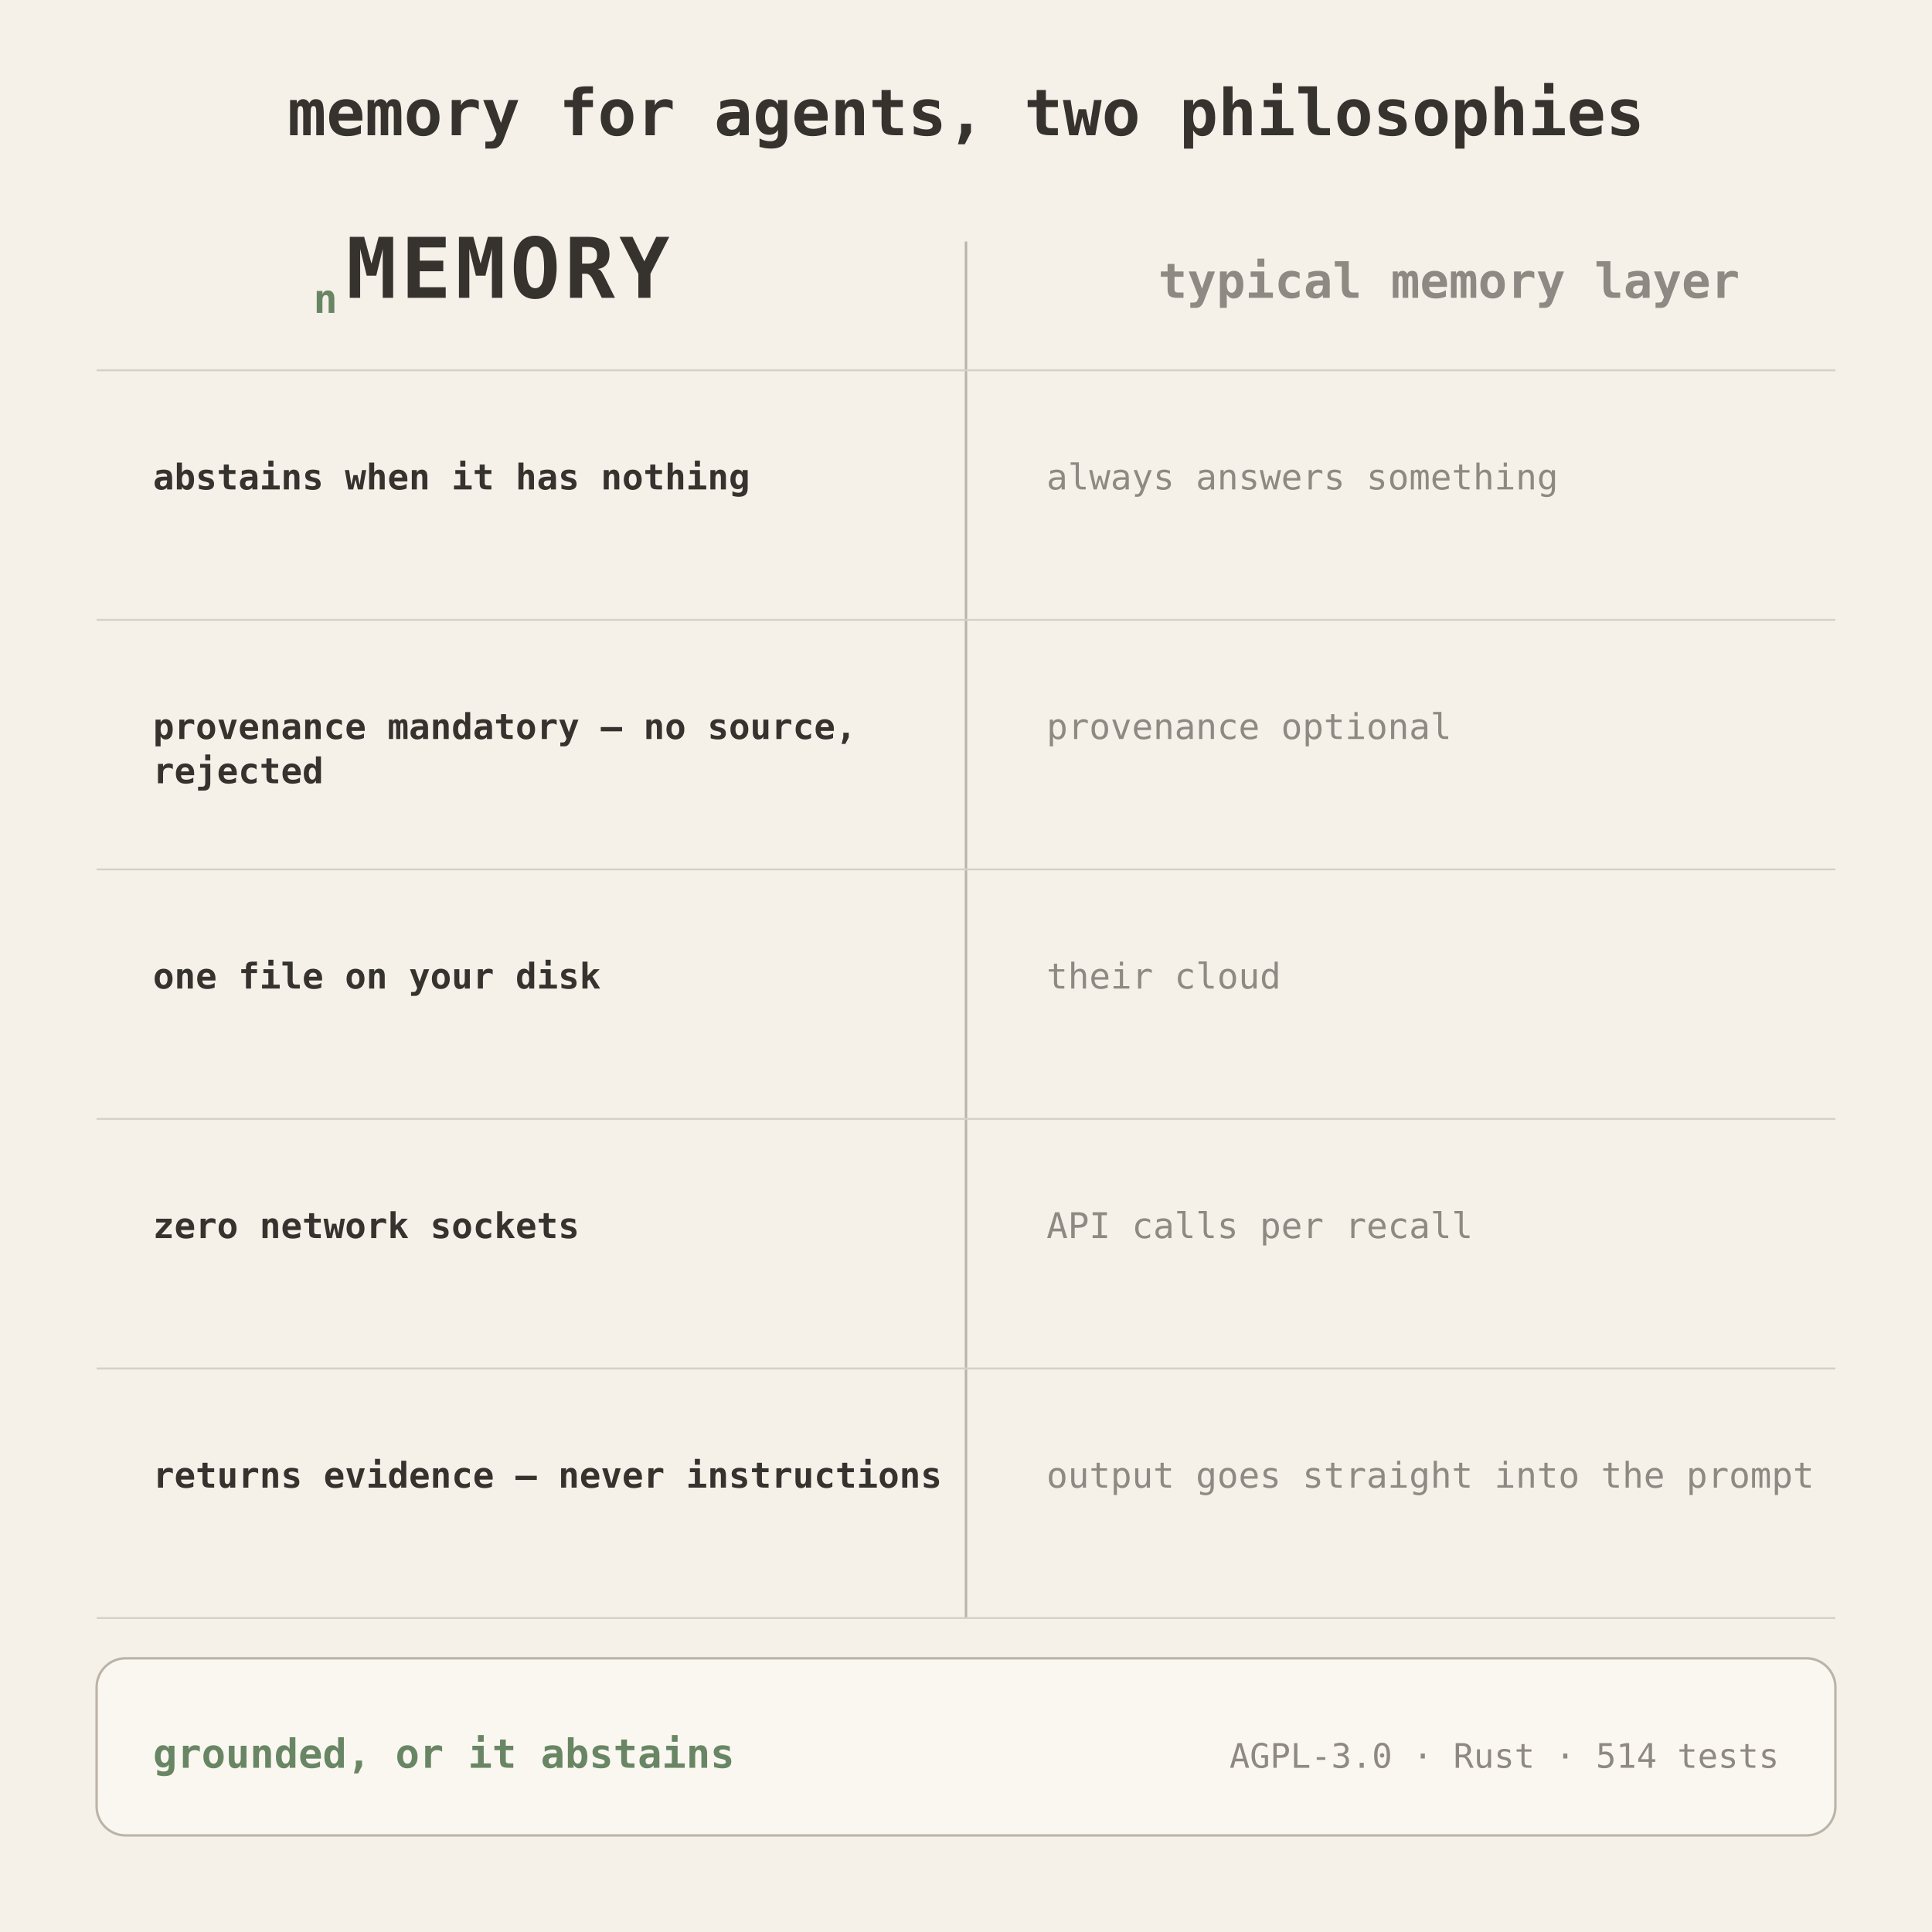
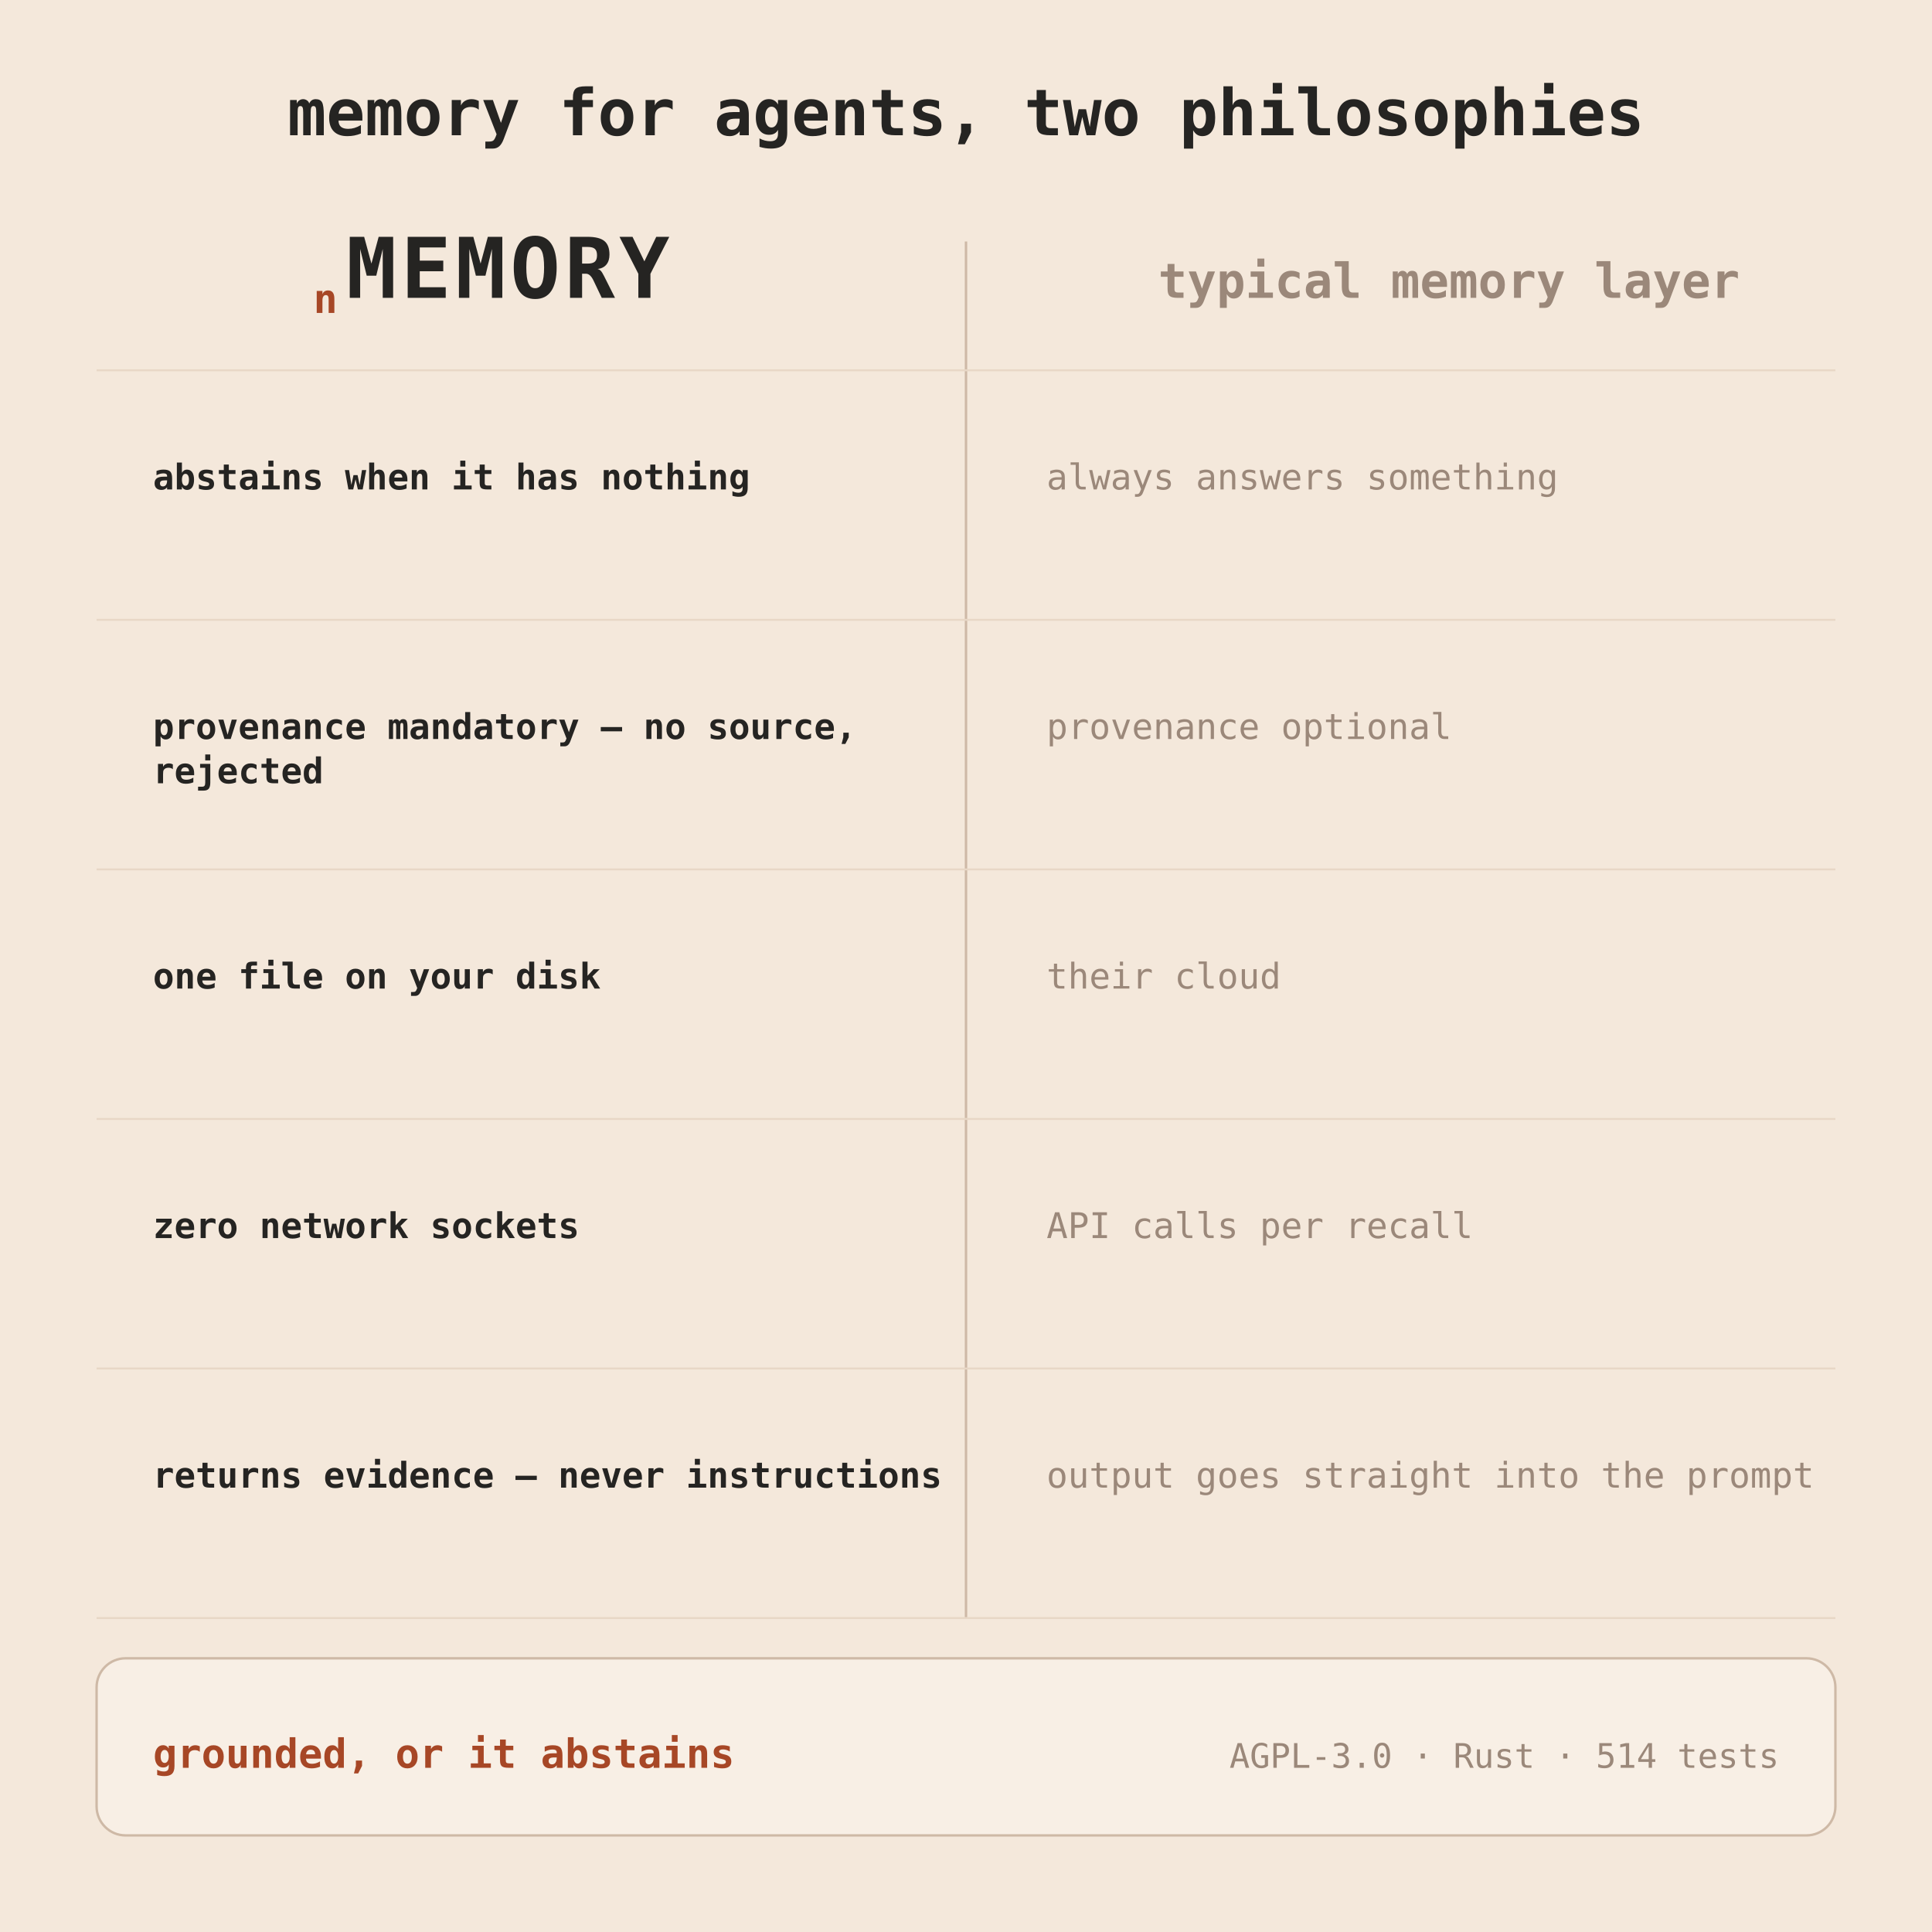
<svg xmlns="http://www.w3.org/2000/svg" baseProfile="full" height="1200" version="1.1" viewBox="0 0 1200 1200" width="1200">
  <defs />
-   <rect fill="#F5F1E9" height="1200" width="1200" x="0" y="0" />
-   <text fill="#36332F" font-family="DejaVu Sans Mono, Noto Sans Mono, monospace" font-size="40" font-weight="bold" opacity="1.0" text-anchor="middle" x="600" y="84">memory for agents, two philosophies</text>
-   <text fill="#698664" font-family="DejaVu Sans Mono, Noto Sans Mono, monospace" font-size="24.96" font-weight="bold" opacity="1.0" text-anchor="start" x="194.627" y="194.36">n</text>
-   <text fill="#36332F" font-family="DejaVu Sans Mono, Noto Sans Mono, monospace" font-size="52" font-weight="bold" letter-spacing="2.6" opacity="1.0" text-anchor="start" x="215.053" y="185">MEMORY</text>
-   <text fill="#8E8982" font-family="DejaVu Sans Mono, Noto Sans Mono, monospace" font-size="30" font-weight="bold" opacity="1.0" text-anchor="middle" x="900" y="185">typical memory layer</text>
-   <line stroke="#BBB3A8" stroke-width="1.5" x1="600" x2="600" y1="150" y2="1005" />
-   <line stroke="#D7D0C6" stroke-width="1.2" x1="60" x2="1140" y1="230" y2="230" />
-   <line stroke="#D7D0C6" stroke-width="1.2" x1="60" x2="1140" y1="385" y2="385" />
-   <line stroke="#D7D0C6" stroke-width="1.2" x1="60" x2="1140" y1="540" y2="540" />
-   <line stroke="#D7D0C6" stroke-width="1.2" x1="60" x2="1140" y1="695" y2="695" />
-   <line stroke="#D7D0C6" stroke-width="1.2" x1="60" x2="1140" y1="850" y2="850" />
-   <line stroke="#D7D0C6" stroke-width="1.2" x1="60" x2="1140" y1="1005" y2="1005" />
-   <text fill="#36332F" font-family="DejaVu Sans Mono, Noto Sans Mono, monospace" font-size="22" font-weight="bold" opacity="1.0" text-anchor="start" x="95" y="304.0">abstains when it has nothing</text>
-   <text fill="#8E8982" font-family="DejaVu Sans Mono, Noto Sans Mono, monospace" font-size="22" font-weight="normal" opacity="1.0" text-anchor="start" x="650" y="304.0">always answers something</text>
-   <text fill="#36332F" font-family="DejaVu Sans Mono, Noto Sans Mono, monospace" font-size="22" font-weight="bold" opacity="1.0" text-anchor="start" x="95" y="459.0">provenance mandatory — no source,</text>
-   <text fill="#36332F" font-family="DejaVu Sans Mono, Noto Sans Mono, monospace" font-size="22" font-weight="bold" opacity="1.0" text-anchor="start" x="95" y="486.5">rejected</text>
-   <text fill="#8E8982" font-family="DejaVu Sans Mono, Noto Sans Mono, monospace" font-size="22" font-weight="normal" opacity="1.0" text-anchor="start" x="650" y="459.0">provenance optional</text>
-   <text fill="#36332F" font-family="DejaVu Sans Mono, Noto Sans Mono, monospace" font-size="22" font-weight="bold" opacity="1.0" text-anchor="start" x="95" y="614.0">one file on your disk</text>
-   <text fill="#8E8982" font-family="DejaVu Sans Mono, Noto Sans Mono, monospace" font-size="22" font-weight="normal" opacity="1.0" text-anchor="start" x="650" y="614.0">their cloud</text>
-   <text fill="#36332F" font-family="DejaVu Sans Mono, Noto Sans Mono, monospace" font-size="22" font-weight="bold" opacity="1.0" text-anchor="start" x="95" y="769.0">zero network sockets</text>
-   <text fill="#8E8982" font-family="DejaVu Sans Mono, Noto Sans Mono, monospace" font-size="22" font-weight="normal" opacity="1.0" text-anchor="start" x="650" y="769.0">API calls per recall</text>
-   <text fill="#36332F" font-family="DejaVu Sans Mono, Noto Sans Mono, monospace" font-size="22" font-weight="bold" opacity="1.0" text-anchor="start" x="95" y="924.0">returns evidence — never instructions</text>
-   <text fill="#8E8982" font-family="DejaVu Sans Mono, Noto Sans Mono, monospace" font-size="22" font-weight="normal" opacity="1.0" text-anchor="start" x="650" y="924.0">output goes straight into the prompt</text>
-   <rect fill="#FAF7F1" height="110" rx="18" ry="18" stroke="#BBB3A8" stroke-width="1.5" width="1080" x="60" y="1030" />
-   <text fill="#698664" font-family="DejaVu Sans Mono, Noto Sans Mono, monospace" font-size="25" font-weight="bold" opacity="1.0" text-anchor="start" x="95" y="1098">grounded, or it abstains</text>
-   <text fill="#8E8982" font-family="DejaVu Sans Mono, Noto Sans Mono, monospace" font-size="21" font-weight="normal" opacity="1.0" text-anchor="end" x="1105" y="1098">AGPL-3.0 · Rust · 514 tests</text>
+   <rect fill="#F4E8DB" height="1200" width="1200" x="0" y="0" />
+   <text fill="#252422" font-family="DejaVu Sans Mono, Noto Sans Mono, monospace" font-size="40" font-weight="bold" opacity="1.0" text-anchor="middle" x="600" y="84">memory for agents, two philosophies</text>
+   <text fill="#A74726" font-family="DejaVu Sans Mono, Noto Sans Mono, monospace" font-size="24.96" font-weight="bold" opacity="1.0" text-anchor="start" x="194.627" y="194.36">n</text>
+   <text fill="#252422" font-family="DejaVu Sans Mono, Noto Sans Mono, monospace" font-size="52" font-weight="bold" letter-spacing="2.6" opacity="1.0" text-anchor="start" x="215.053" y="185">MEMORY</text>
+   <text fill="#9B887A" font-family="DejaVu Sans Mono, Noto Sans Mono, monospace" font-size="30" font-weight="bold" opacity="1.0" text-anchor="middle" x="900" y="185">typical memory layer</text>
+   <line stroke="#CEB9A6" stroke-width="1.5" x1="600" x2="600" y1="150" y2="1005" />
+   <line stroke="#E8D7C6" stroke-width="1.2" x1="60" x2="1140" y1="230" y2="230" />
+   <line stroke="#E8D7C6" stroke-width="1.2" x1="60" x2="1140" y1="385" y2="385" />
+   <line stroke="#E8D7C6" stroke-width="1.2" x1="60" x2="1140" y1="540" y2="540" />
+   <line stroke="#E8D7C6" stroke-width="1.2" x1="60" x2="1140" y1="695" y2="695" />
+   <line stroke="#E8D7C6" stroke-width="1.2" x1="60" x2="1140" y1="850" y2="850" />
+   <line stroke="#E8D7C6" stroke-width="1.2" x1="60" x2="1140" y1="1005" y2="1005" />
+   <text fill="#252422" font-family="DejaVu Sans Mono, Noto Sans Mono, monospace" font-size="22" font-weight="bold" opacity="1.0" text-anchor="start" x="95" y="304.0">abstains when it has nothing</text>
+   <text fill="#9B887A" font-family="DejaVu Sans Mono, Noto Sans Mono, monospace" font-size="22" font-weight="normal" opacity="1.0" text-anchor="start" x="650" y="304.0">always answers something</text>
+   <text fill="#252422" font-family="DejaVu Sans Mono, Noto Sans Mono, monospace" font-size="22" font-weight="bold" opacity="1.0" text-anchor="start" x="95" y="459.0">provenance mandatory — no source,</text>
+   <text fill="#252422" font-family="DejaVu Sans Mono, Noto Sans Mono, monospace" font-size="22" font-weight="bold" opacity="1.0" text-anchor="start" x="95" y="486.5">rejected</text>
+   <text fill="#9B887A" font-family="DejaVu Sans Mono, Noto Sans Mono, monospace" font-size="22" font-weight="normal" opacity="1.0" text-anchor="start" x="650" y="459.0">provenance optional</text>
+   <text fill="#252422" font-family="DejaVu Sans Mono, Noto Sans Mono, monospace" font-size="22" font-weight="bold" opacity="1.0" text-anchor="start" x="95" y="614.0">one file on your disk</text>
+   <text fill="#9B887A" font-family="DejaVu Sans Mono, Noto Sans Mono, monospace" font-size="22" font-weight="normal" opacity="1.0" text-anchor="start" x="650" y="614.0">their cloud</text>
+   <text fill="#252422" font-family="DejaVu Sans Mono, Noto Sans Mono, monospace" font-size="22" font-weight="bold" opacity="1.0" text-anchor="start" x="95" y="769.0">zero network sockets</text>
+   <text fill="#9B887A" font-family="DejaVu Sans Mono, Noto Sans Mono, monospace" font-size="22" font-weight="normal" opacity="1.0" text-anchor="start" x="650" y="769.0">API calls per recall</text>
+   <text fill="#252422" font-family="DejaVu Sans Mono, Noto Sans Mono, monospace" font-size="22" font-weight="bold" opacity="1.0" text-anchor="start" x="95" y="924.0">returns evidence — never instructions</text>
+   <text fill="#9B887A" font-family="DejaVu Sans Mono, Noto Sans Mono, monospace" font-size="22" font-weight="normal" opacity="1.0" text-anchor="start" x="650" y="924.0">output goes straight into the prompt</text>
+   <rect fill="#F8EFE5" height="110" rx="18" ry="18" stroke="#CEB9A6" stroke-width="1.5" width="1080" x="60" y="1030" />
+   <text fill="#A74726" font-family="DejaVu Sans Mono, Noto Sans Mono, monospace" font-size="25" font-weight="bold" opacity="1.0" text-anchor="start" x="95" y="1098">grounded, or it abstains</text>
+   <text fill="#9B887A" font-family="DejaVu Sans Mono, Noto Sans Mono, monospace" font-size="21" font-weight="normal" opacity="1.0" text-anchor="end" x="1105" y="1098">AGPL-3.0 · Rust · 514 tests</text>
</svg>
